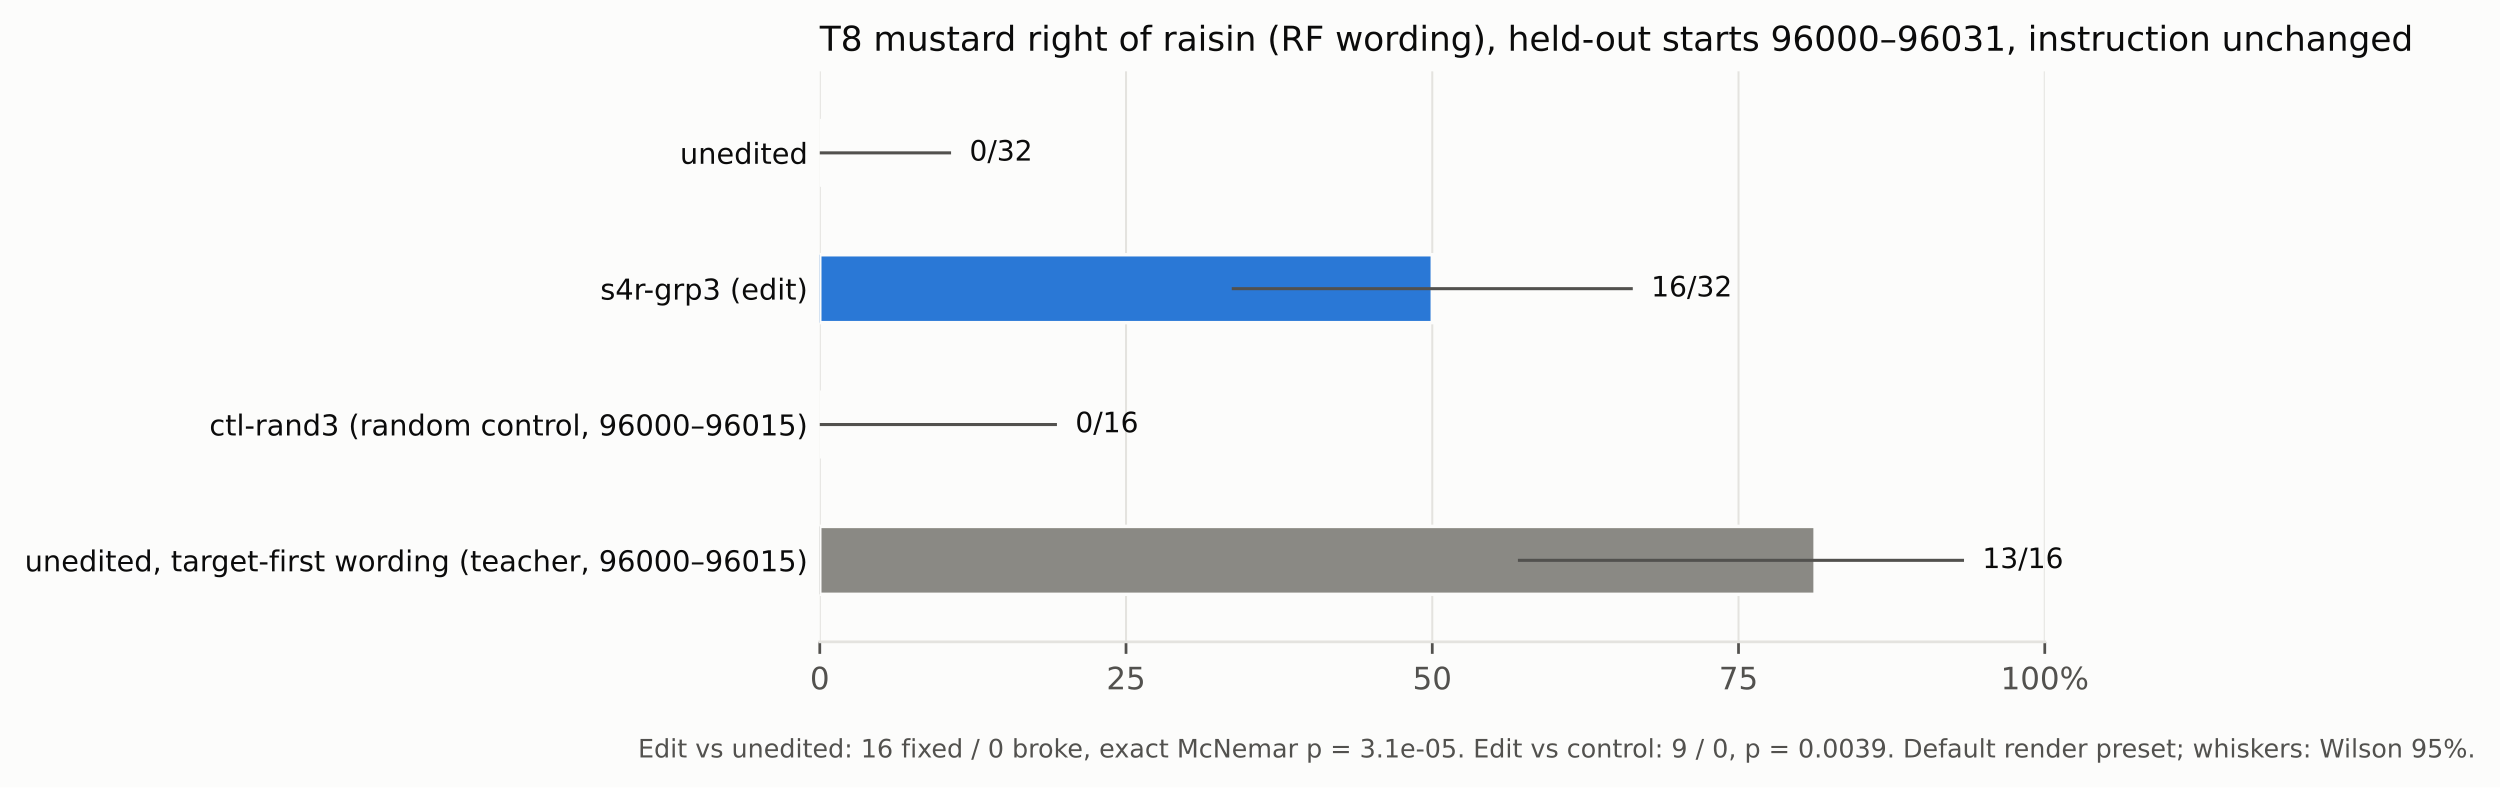
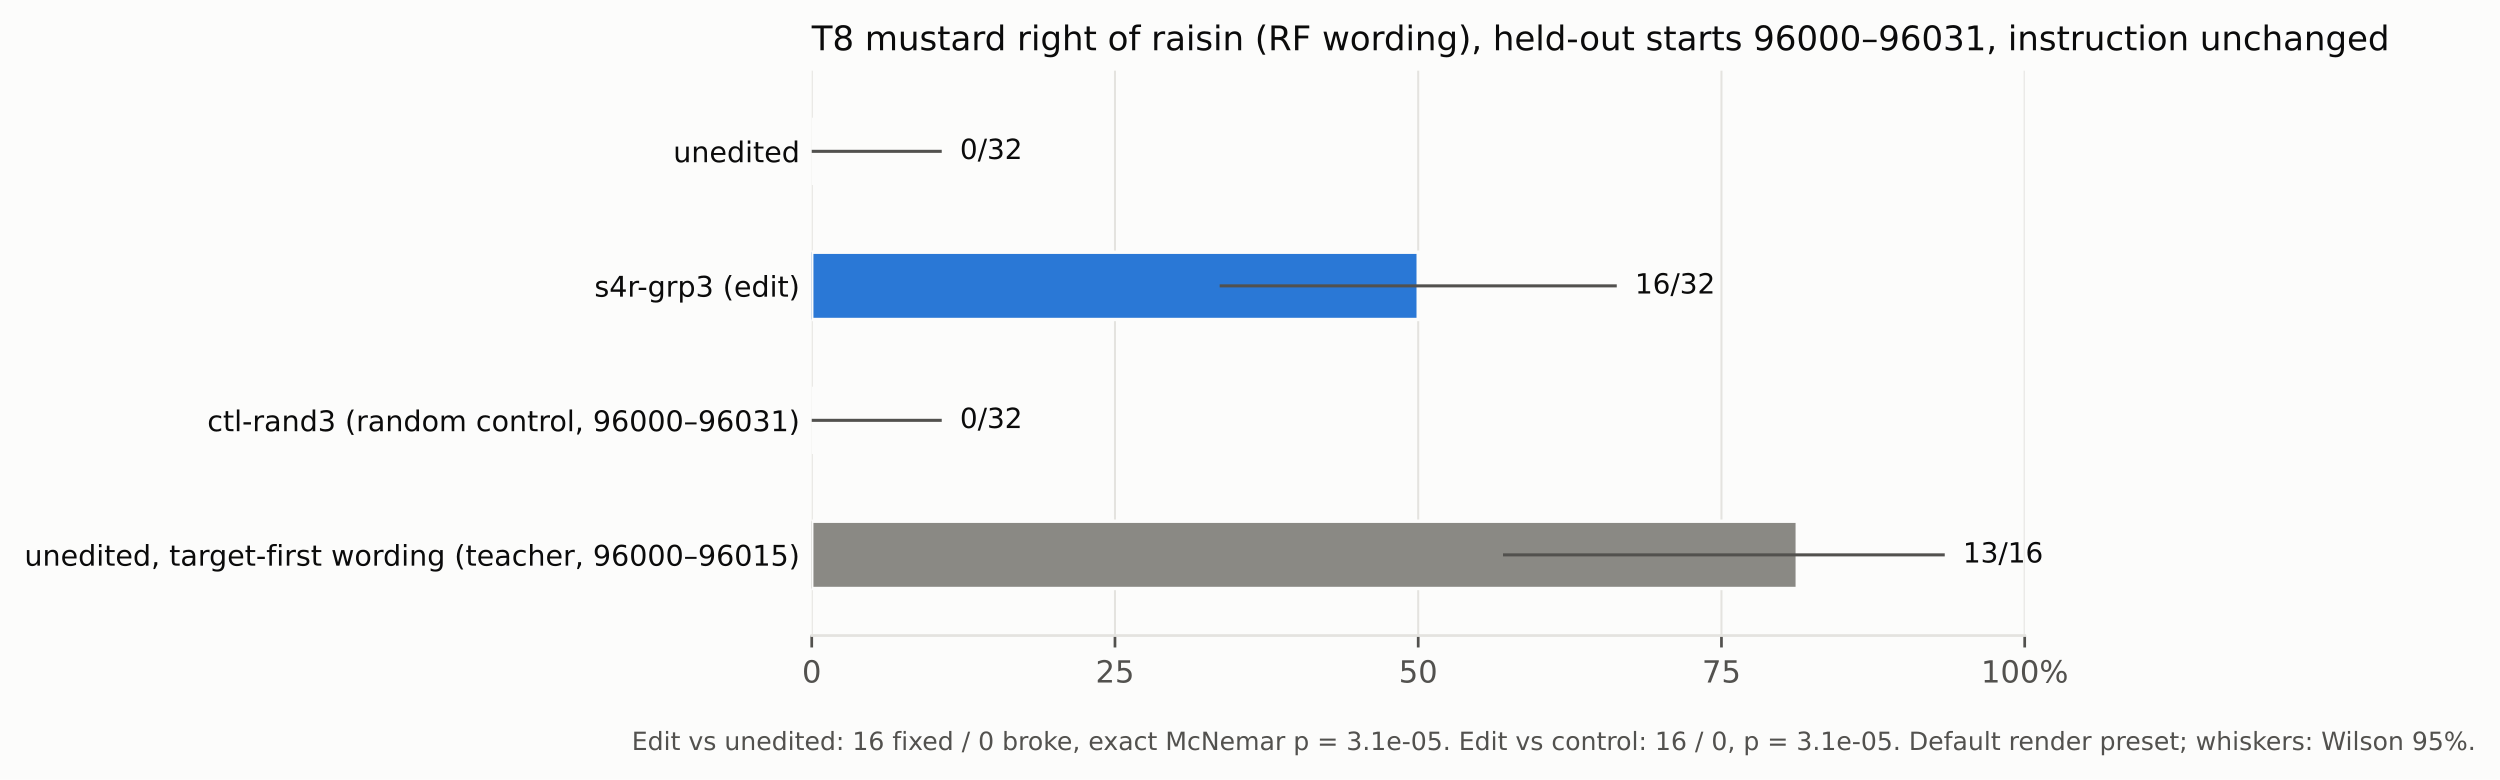
- <svg xmlns="http://www.w3.org/2000/svg" xmlns:xlink="http://www.w3.org/1999/xlink" width="728.825pt" height="229.56pt" viewBox="0 0 728.825 229.56" version="1.1">
+ <svg xmlns="http://www.w3.org/2000/svg" xmlns:xlink="http://www.w3.org/1999/xlink" width="736.048pt" height="229.56pt" viewBox="0 0 736.048 229.56" version="1.1">
  <defs>
    <style type="text/css">*{stroke-linejoin: round; stroke-linecap: butt}</style>
  </defs>
  <g id="figure_1">
    <g id="patch_1">
-       <path d="M 0 229.56  L 728.825 229.56  L 728.825 0  L 0 0  z " style="fill: #fcfcfb" />
+       <path d="M 0 229.56  L 736.048 229.56  L 736.048 0  L 0 0  z " style="fill: #fcfcfb" />
    </g>
    <g id="axes_1">
      <g id="patch_2">
        <path d="M 238.99 187.118  L 596.11 187.118  L 596.11 20.798  L 238.99 20.798  z " style="fill: #fcfcfb" />
      </g>
      <g id="matplotlib.axis_1">
        <g id="xtick_1">
          <g id="line2d_1">
-             <path d="M 238.99 187.118  L 238.99 20.798  " clip-path="url(#p3f998d757e)" style="fill: none; stroke: #e4e3df; stroke-width: 0.6; stroke-linecap: square" />
+             <path d="M 238.99 187.118  L 238.99 20.798  " clip-path="url(#pbfadd00c1b)" style="fill: none; stroke: #e4e3df; stroke-width: 0.6; stroke-linecap: square" />
          </g>
          <g id="line2d_2">
            <defs>
-               <path id="md5ff2fb3b4" d="M 0 0  L 0 3.5  " style="stroke: #52514e; stroke-width: 0.8" />
+               <path id="m1c3da5dddb" d="M 0 0  L 0 3.5  " style="stroke: #52514e; stroke-width: 0.8" />
            </defs>
            <g>
-               <use xlink:href="#md5ff2fb3b4" x="238.99" y="187.118" style="fill: #52514e; stroke: #52514e; stroke-width: 0.8" />
+               <use xlink:href="#m1c3da5dddb" x="238.99" y="187.118" style="fill: #52514e; stroke: #52514e; stroke-width: 0.8" />
            </g>
          </g>
          <g id="text_1">
            <text style="font-size: 9px; font-family: 'DejaVu Sans'; text-anchor: middle; fill: #52514e" x="238.99" y="200.957" transform="rotate(-0 238.9897 200.957)">0</text>
          </g>
        </g>
        <g id="xtick_2">
          <g id="line2d_3">
-             <path d="M 328.27 187.118  L 328.27 20.798  " clip-path="url(#p3f998d757e)" style="fill: none; stroke: #e4e3df; stroke-width: 0.6; stroke-linecap: square" />
+             <path d="M 328.27 187.118  L 328.27 20.798  " clip-path="url(#pbfadd00c1b)" style="fill: none; stroke: #e4e3df; stroke-width: 0.6; stroke-linecap: square" />
          </g>
          <g id="line2d_4">
            <g>
-               <use xlink:href="#md5ff2fb3b4" x="328.27" y="187.118" style="fill: #52514e; stroke: #52514e; stroke-width: 0.8" />
+               <use xlink:href="#m1c3da5dddb" x="328.27" y="187.118" style="fill: #52514e; stroke: #52514e; stroke-width: 0.8" />
            </g>
          </g>
          <g id="text_2">
            <text style="font-size: 9px; font-family: 'DejaVu Sans'; text-anchor: middle; fill: #52514e" x="328.27" y="200.957" transform="rotate(-0 328.2697 200.957)">25</text>
          </g>
        </g>
        <g id="xtick_3">
          <g id="line2d_5">
-             <path d="M 417.55 187.118  L 417.55 20.798  " clip-path="url(#p3f998d757e)" style="fill: none; stroke: #e4e3df; stroke-width: 0.6; stroke-linecap: square" />
+             <path d="M 417.55 187.118  L 417.55 20.798  " clip-path="url(#pbfadd00c1b)" style="fill: none; stroke: #e4e3df; stroke-width: 0.6; stroke-linecap: square" />
          </g>
          <g id="line2d_6">
            <g>
-               <use xlink:href="#md5ff2fb3b4" x="417.55" y="187.118" style="fill: #52514e; stroke: #52514e; stroke-width: 0.8" />
+               <use xlink:href="#m1c3da5dddb" x="417.55" y="187.118" style="fill: #52514e; stroke: #52514e; stroke-width: 0.8" />
            </g>
          </g>
          <g id="text_3">
            <text style="font-size: 9px; font-family: 'DejaVu Sans'; text-anchor: middle; fill: #52514e" x="417.55" y="200.957" transform="rotate(-0 417.5497 200.957)">50</text>
          </g>
        </g>
        <g id="xtick_4">
          <g id="line2d_7">
-             <path d="M 506.83 187.118  L 506.83 20.798  " clip-path="url(#p3f998d757e)" style="fill: none; stroke: #e4e3df; stroke-width: 0.6; stroke-linecap: square" />
+             <path d="M 506.83 187.118  L 506.83 20.798  " clip-path="url(#pbfadd00c1b)" style="fill: none; stroke: #e4e3df; stroke-width: 0.6; stroke-linecap: square" />
          </g>
          <g id="line2d_8">
            <g>
-               <use xlink:href="#md5ff2fb3b4" x="506.83" y="187.118" style="fill: #52514e; stroke: #52514e; stroke-width: 0.8" />
+               <use xlink:href="#m1c3da5dddb" x="506.83" y="187.118" style="fill: #52514e; stroke: #52514e; stroke-width: 0.8" />
            </g>
          </g>
          <g id="text_4">
            <text style="font-size: 9px; font-family: 'DejaVu Sans'; text-anchor: middle; fill: #52514e" x="506.83" y="200.957" transform="rotate(-0 506.8297 200.957)">75</text>
          </g>
        </g>
        <g id="xtick_5">
          <g id="line2d_9">
-             <path d="M 596.11 187.118  L 596.11 20.798  " clip-path="url(#p3f998d757e)" style="fill: none; stroke: #e4e3df; stroke-width: 0.6; stroke-linecap: square" />
+             <path d="M 596.11 187.118  L 596.11 20.798  " clip-path="url(#pbfadd00c1b)" style="fill: none; stroke: #e4e3df; stroke-width: 0.6; stroke-linecap: square" />
          </g>
          <g id="line2d_10">
            <g>
-               <use xlink:href="#md5ff2fb3b4" x="596.11" y="187.118" style="fill: #52514e; stroke: #52514e; stroke-width: 0.8" />
+               <use xlink:href="#m1c3da5dddb" x="596.11" y="187.118" style="fill: #52514e; stroke: #52514e; stroke-width: 0.8" />
            </g>
          </g>
          <g id="text_5">
            <text style="font-size: 9px; font-family: 'DejaVu Sans'; text-anchor: middle; fill: #52514e" x="596.11" y="200.957" transform="rotate(-0 596.1097 200.957)">100%</text>
          </g>
        </g>
      </g>
      <g id="matplotlib.axis_2">
        <g id="ytick_1">
          <g id="line2d_11" />
          <g id="text_6">
            <text style="font-size: 8.4px; font-family: 'DejaVu Sans'; text-anchor: end; fill: #0b0b0b" x="235.49" y="47.75" transform="rotate(-0 235.4897 47.74978)">unedited</text>
          </g>
        </g>
        <g id="ytick_2">
          <g id="line2d_12" />
          <g id="text_7">
            <text style="font-size: 8.4px; font-family: 'DejaVu Sans'; text-anchor: end; fill: #0b0b0b" x="235.49" y="87.35" transform="rotate(-0 235.4897 87.34978)">s4r-grp3 (edit)</text>
          </g>
        </g>
        <g id="ytick_3">
          <g id="line2d_13" />
          <g id="text_8">
-             <text style="font-size: 8.4px; font-family: 'DejaVu Sans'; text-anchor: end; fill: #0b0b0b" x="235.49" y="126.95" transform="rotate(-0 235.4897 126.9498)">ctl-rand3 (random control, 96000–96015)</text>
+             <text style="font-size: 8.4px; font-family: 'DejaVu Sans'; text-anchor: end; fill: #0b0b0b" x="235.49" y="126.95" transform="rotate(-0 235.4897 126.9498)">ctl-rand3 (random control, 96000–96031)</text>
          </g>
        </g>
        <g id="ytick_4">
          <g id="line2d_14" />
          <g id="text_9">
            <text style="font-size: 8.4px; font-family: 'DejaVu Sans'; text-anchor: end; fill: #0b0b0b" x="235.49" y="166.55" transform="rotate(-0 235.4897 166.5498)">unedited, target-first wording (teacher, 96000–96015)</text>
          </g>
        </g>
      </g>
      <g id="patch_3">
-         <path d="M 238.99 34.658  L 238.99 34.658  L 238.99 54.458  L 238.99 54.458  z " clip-path="url(#p3f998d757e)" style="fill: #a19f99; stroke: #fcfcfb; stroke-linejoin: miter" />
+         <path d="M 238.99 34.658  L 238.99 34.658  L 238.99 54.458  L 238.99 54.458  z " clip-path="url(#pbfadd00c1b)" style="fill: #a19f99; stroke: #fcfcfb; stroke-linejoin: miter" />
      </g>
      <g id="patch_4">
-         <path d="M 238.99 74.258  L 417.55 74.258  L 417.55 94.058  L 238.99 94.058  z " clip-path="url(#p3f998d757e)" style="fill: #2a78d6; stroke: #fcfcfb; stroke-linejoin: miter" />
+         <path d="M 238.99 74.258  L 417.55 74.258  L 417.55 94.058  L 238.99 94.058  z " clip-path="url(#pbfadd00c1b)" style="fill: #2a78d6; stroke: #fcfcfb; stroke-linejoin: miter" />
      </g>
      <g id="patch_5">
-         <path d="M 238.99 113.858  L 238.99 113.858  L 238.99 133.658  L 238.99 133.658  z " clip-path="url(#p3f998d757e)" style="fill: #d3d1cb; stroke: #fcfcfb; stroke-linejoin: miter" />
+         <path d="M 238.99 113.858  L 238.99 113.858  L 238.99 133.658  L 238.99 133.658  z " clip-path="url(#pbfadd00c1b)" style="fill: #d3d1cb; stroke: #fcfcfb; stroke-linejoin: miter" />
      </g>
      <g id="patch_6">
-         <path d="M 238.99 153.458  L 529.15 153.458  L 529.15 173.258  L 238.99 173.258  z " clip-path="url(#p3f998d757e)" style="fill: #8a8984; stroke: #fcfcfb; stroke-linejoin: miter" />
+         <path d="M 238.99 153.458  L 529.15 153.458  L 529.15 173.258  L 238.99 173.258  z " clip-path="url(#pbfadd00c1b)" style="fill: #8a8984; stroke: #fcfcfb; stroke-linejoin: miter" />
      </g>
      <g id="line2d_15">
-         <path d="M 238.99 44.558  L 277.266 44.558  " clip-path="url(#p3f998d757e)" style="fill: none; stroke: #52514e; stroke-width: 0.9" />
+         <path d="M 238.99 44.558  L 277.266 44.558  " clip-path="url(#pbfadd00c1b)" style="fill: none; stroke: #52514e; stroke-width: 0.9" />
      </g>
      <g id="line2d_16">
-         <path d="M 359.092 84.158  L 476.007 84.158  " clip-path="url(#p3f998d757e)" style="fill: none; stroke: #52514e; stroke-width: 0.9" />
+         <path d="M 359.092 84.158  L 476.007 84.158  " clip-path="url(#pbfadd00c1b)" style="fill: none; stroke: #52514e; stroke-width: 0.9" />
      </g>
      <g id="line2d_17">
-         <path d="M 238.99 123.758  L 308.131 123.758  " clip-path="url(#p3f998d757e)" style="fill: none; stroke: #52514e; stroke-width: 0.9" />
+         <path d="M 238.99 123.758  L 277.266 123.758  " clip-path="url(#pbfadd00c1b)" style="fill: none; stroke: #52514e; stroke-width: 0.9" />
      </g>
      <g id="line2d_18">
-         <path d="M 442.516 163.358  L 572.57 163.358  " clip-path="url(#p3f998d757e)" style="fill: none; stroke: #52514e; stroke-width: 0.9" />
+         <path d="M 442.516 163.358  L 572.57 163.358  " clip-path="url(#pbfadd00c1b)" style="fill: none; stroke: #52514e; stroke-width: 0.9" />
      </g>
      <g id="patch_7">
        <path d="M 238.99 187.118  L 596.11 187.118  " style="fill: none; stroke: #e4e3df; stroke-width: 0.8; stroke-linejoin: miter; stroke-linecap: square" />
      </g>
      <g id="text_10">
        <text style="font-size: 8.2px; font-family: 'DejaVu Sans'; text-anchor: start; fill: #0b0b0b" x="282.622" y="46.821" transform="rotate(-0 282.6223 46.82113)">0/32</text>
      </g>
      <g id="text_11">
        <text style="font-size: 8.2px; font-family: 'DejaVu Sans'; text-anchor: start; fill: #0b0b0b" x="481.364" y="86.421" transform="rotate(-0 481.3639 86.42113)">16/32</text>
      </g>
      <g id="text_12">
-         <text style="font-size: 8.2px; font-family: 'DejaVu Sans'; text-anchor: start; fill: #0b0b0b" x="313.488" y="126.021" transform="rotate(-0 313.4877 126.0211)">0/16</text>
+         <text style="font-size: 8.2px; font-family: 'DejaVu Sans'; text-anchor: start; fill: #0b0b0b" x="282.622" y="126.021" transform="rotate(-0 282.6223 126.0211)">0/32</text>
      </g>
      <g id="text_13">
        <text style="font-size: 8.2px; font-family: 'DejaVu Sans'; text-anchor: start; fill: #0b0b0b" x="577.927" y="165.621" transform="rotate(-0 577.9266 165.6211)">13/16</text>
      </g>
      <g id="text_14">
        <text style="font-size: 10px; font-family: 'DejaVu Sans'; text-anchor: start; fill: #0b0b0b" x="238.99" y="14.798" transform="rotate(-0 238.9897 14.79844)">T8 mustard right of raisin (RF wording), held-out starts 96000–96031, instruction unchanged</text>
      </g>
    </g>
    <g id="text_15">
-       <text style="font-size: 7.4px; font-family: 'DejaVu Sans'; text-anchor: start; fill: #52514e" x="185.998" y="220.821" transform="rotate(-0 185.9977 220.8213)">Edit vs unedited: 16 fixed / 0 broke, exact McNemar p = 3.1e-05. Edit vs control: 9 / 0, p = 0.0039. Default render preset; whiskers: Wilson 95%.</text>
+       <text style="font-size: 7.4px; font-family: 'DejaVu Sans'; text-anchor: start; fill: #52514e" x="185.998" y="220.821" transform="rotate(-0 185.9977 220.8213)">Edit vs unedited: 16 fixed / 0 broke, exact McNemar p = 3.1e-05. Edit vs control: 16 / 0, p = 3.1e-05. Default render preset; whiskers: Wilson 95%.</text>
    </g>
  </g>
  <defs>
-     <clipPath id="p3f998d757e">
+     <clipPath id="pbfadd00c1b">
      <rect x="238.99" y="20.798" width="357.12" height="166.32" />
    </clipPath>
  </defs>
</svg>
